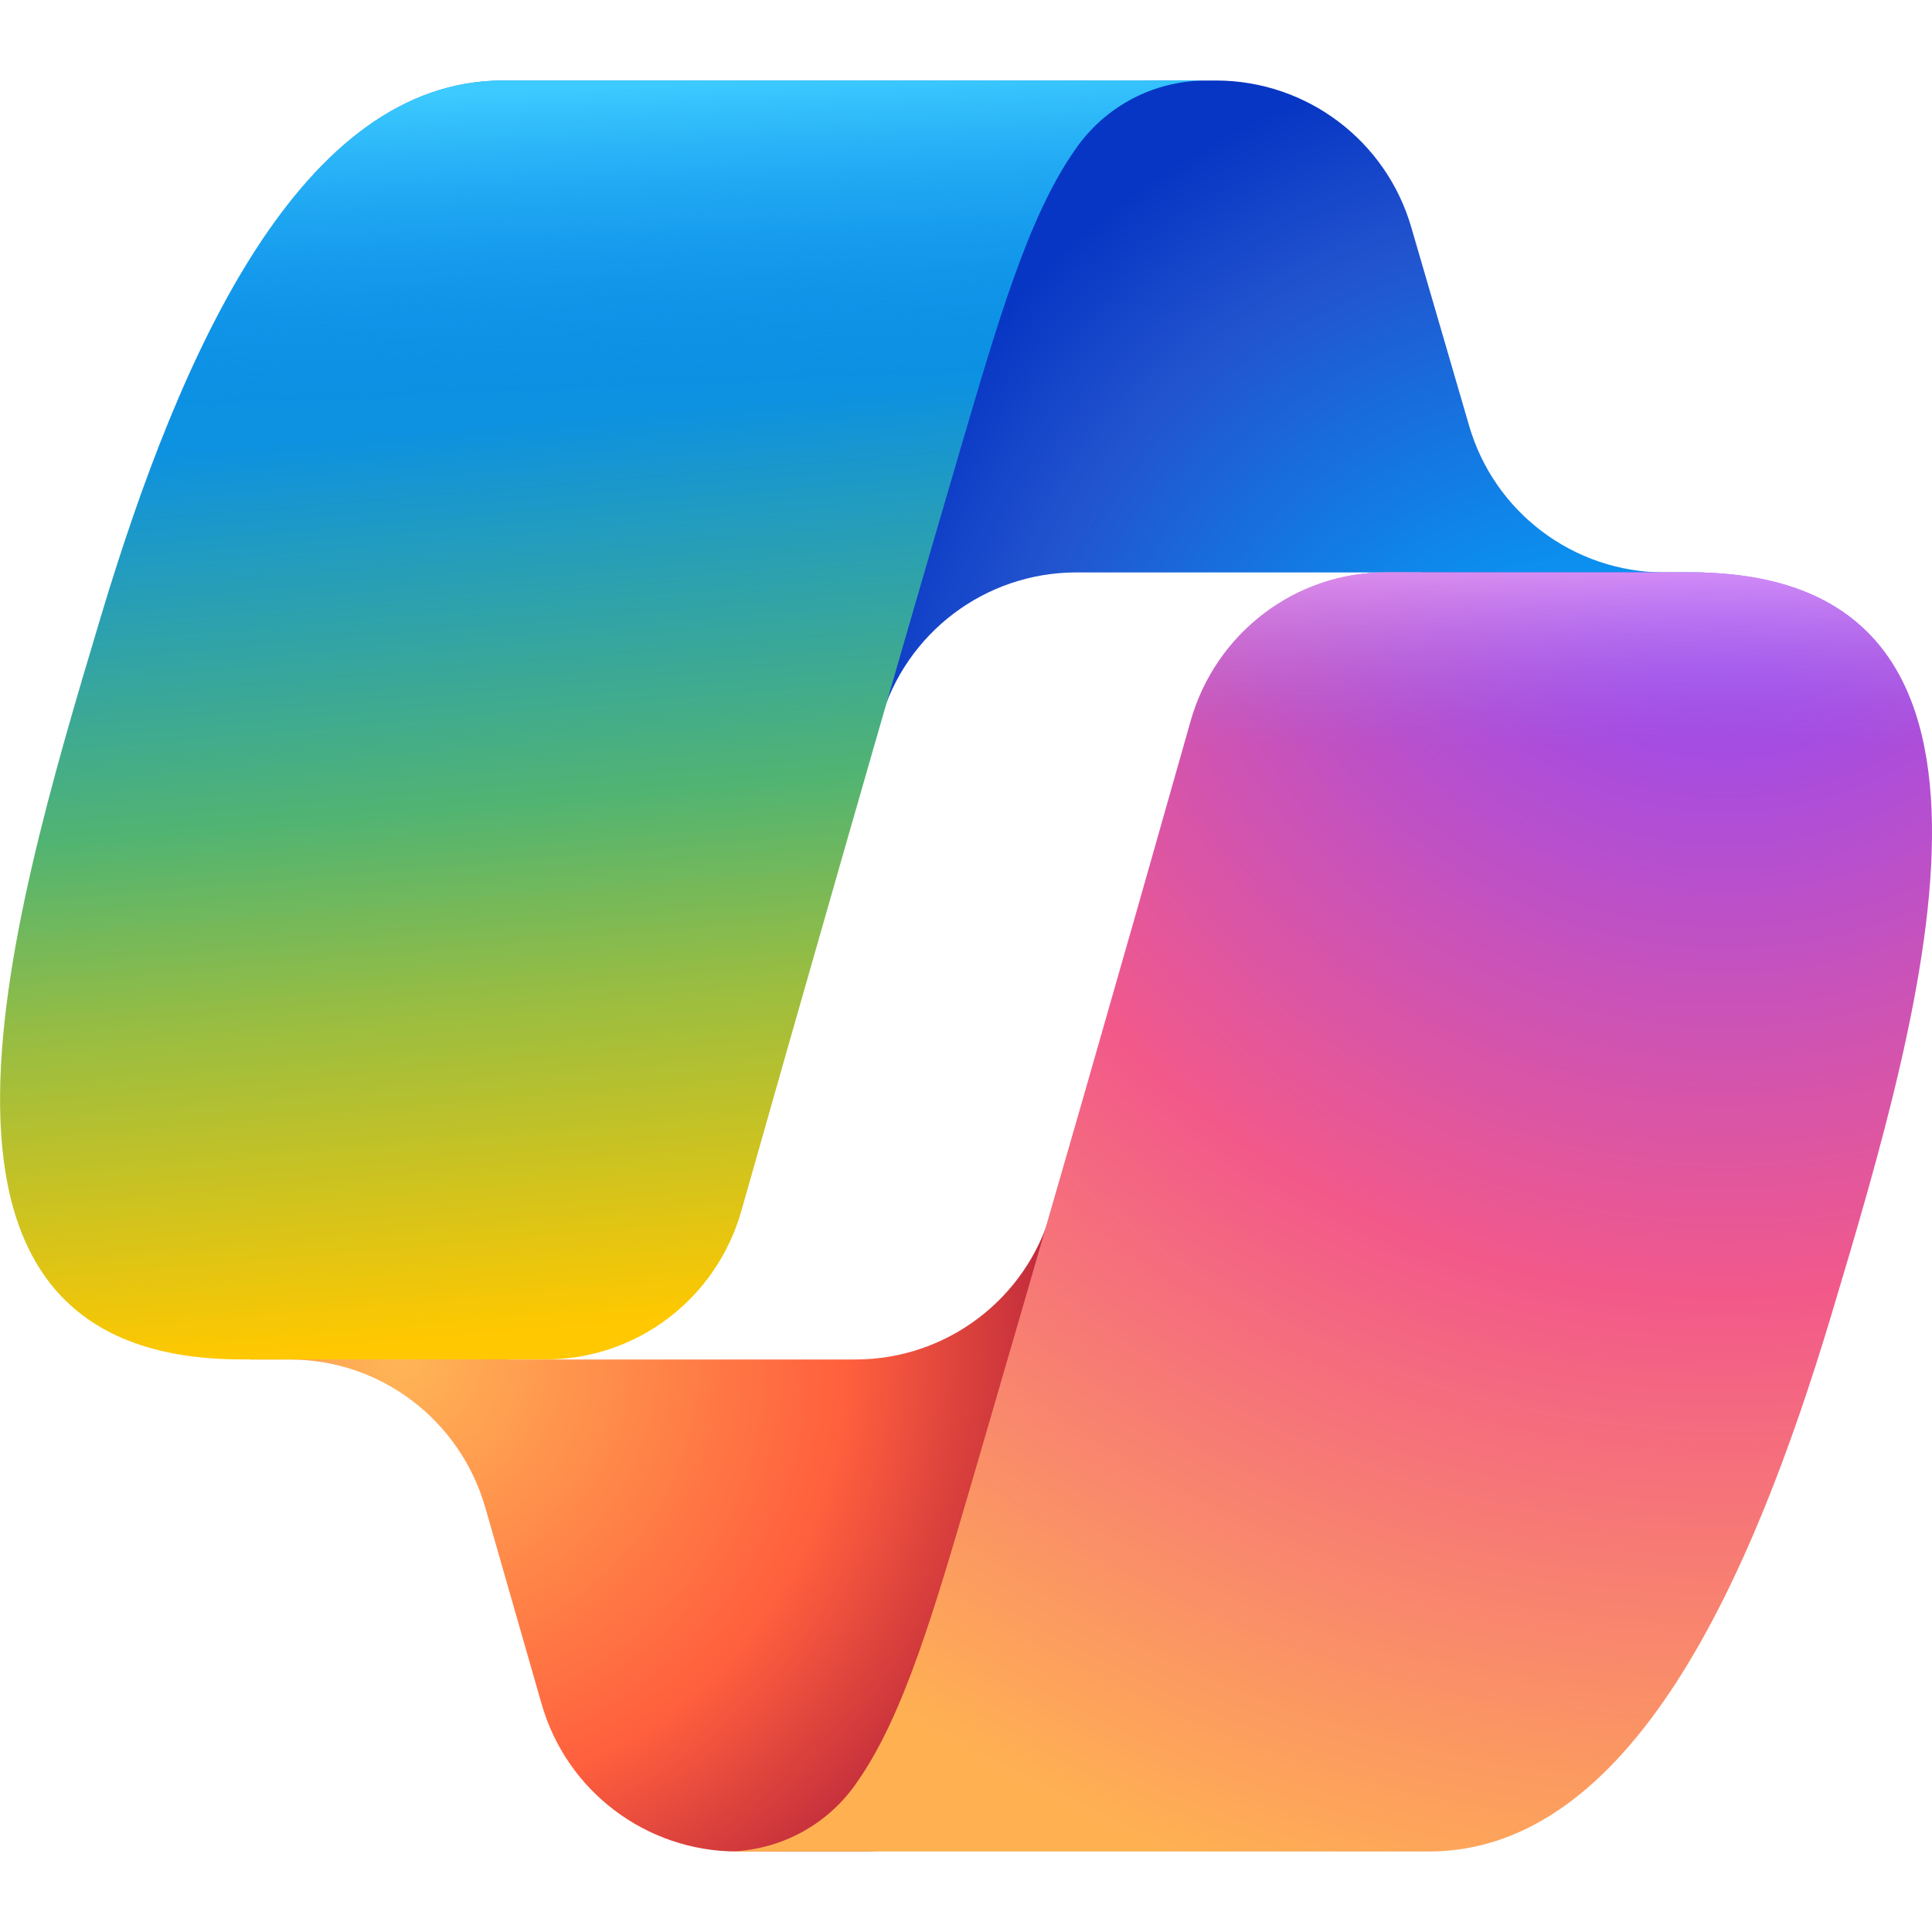
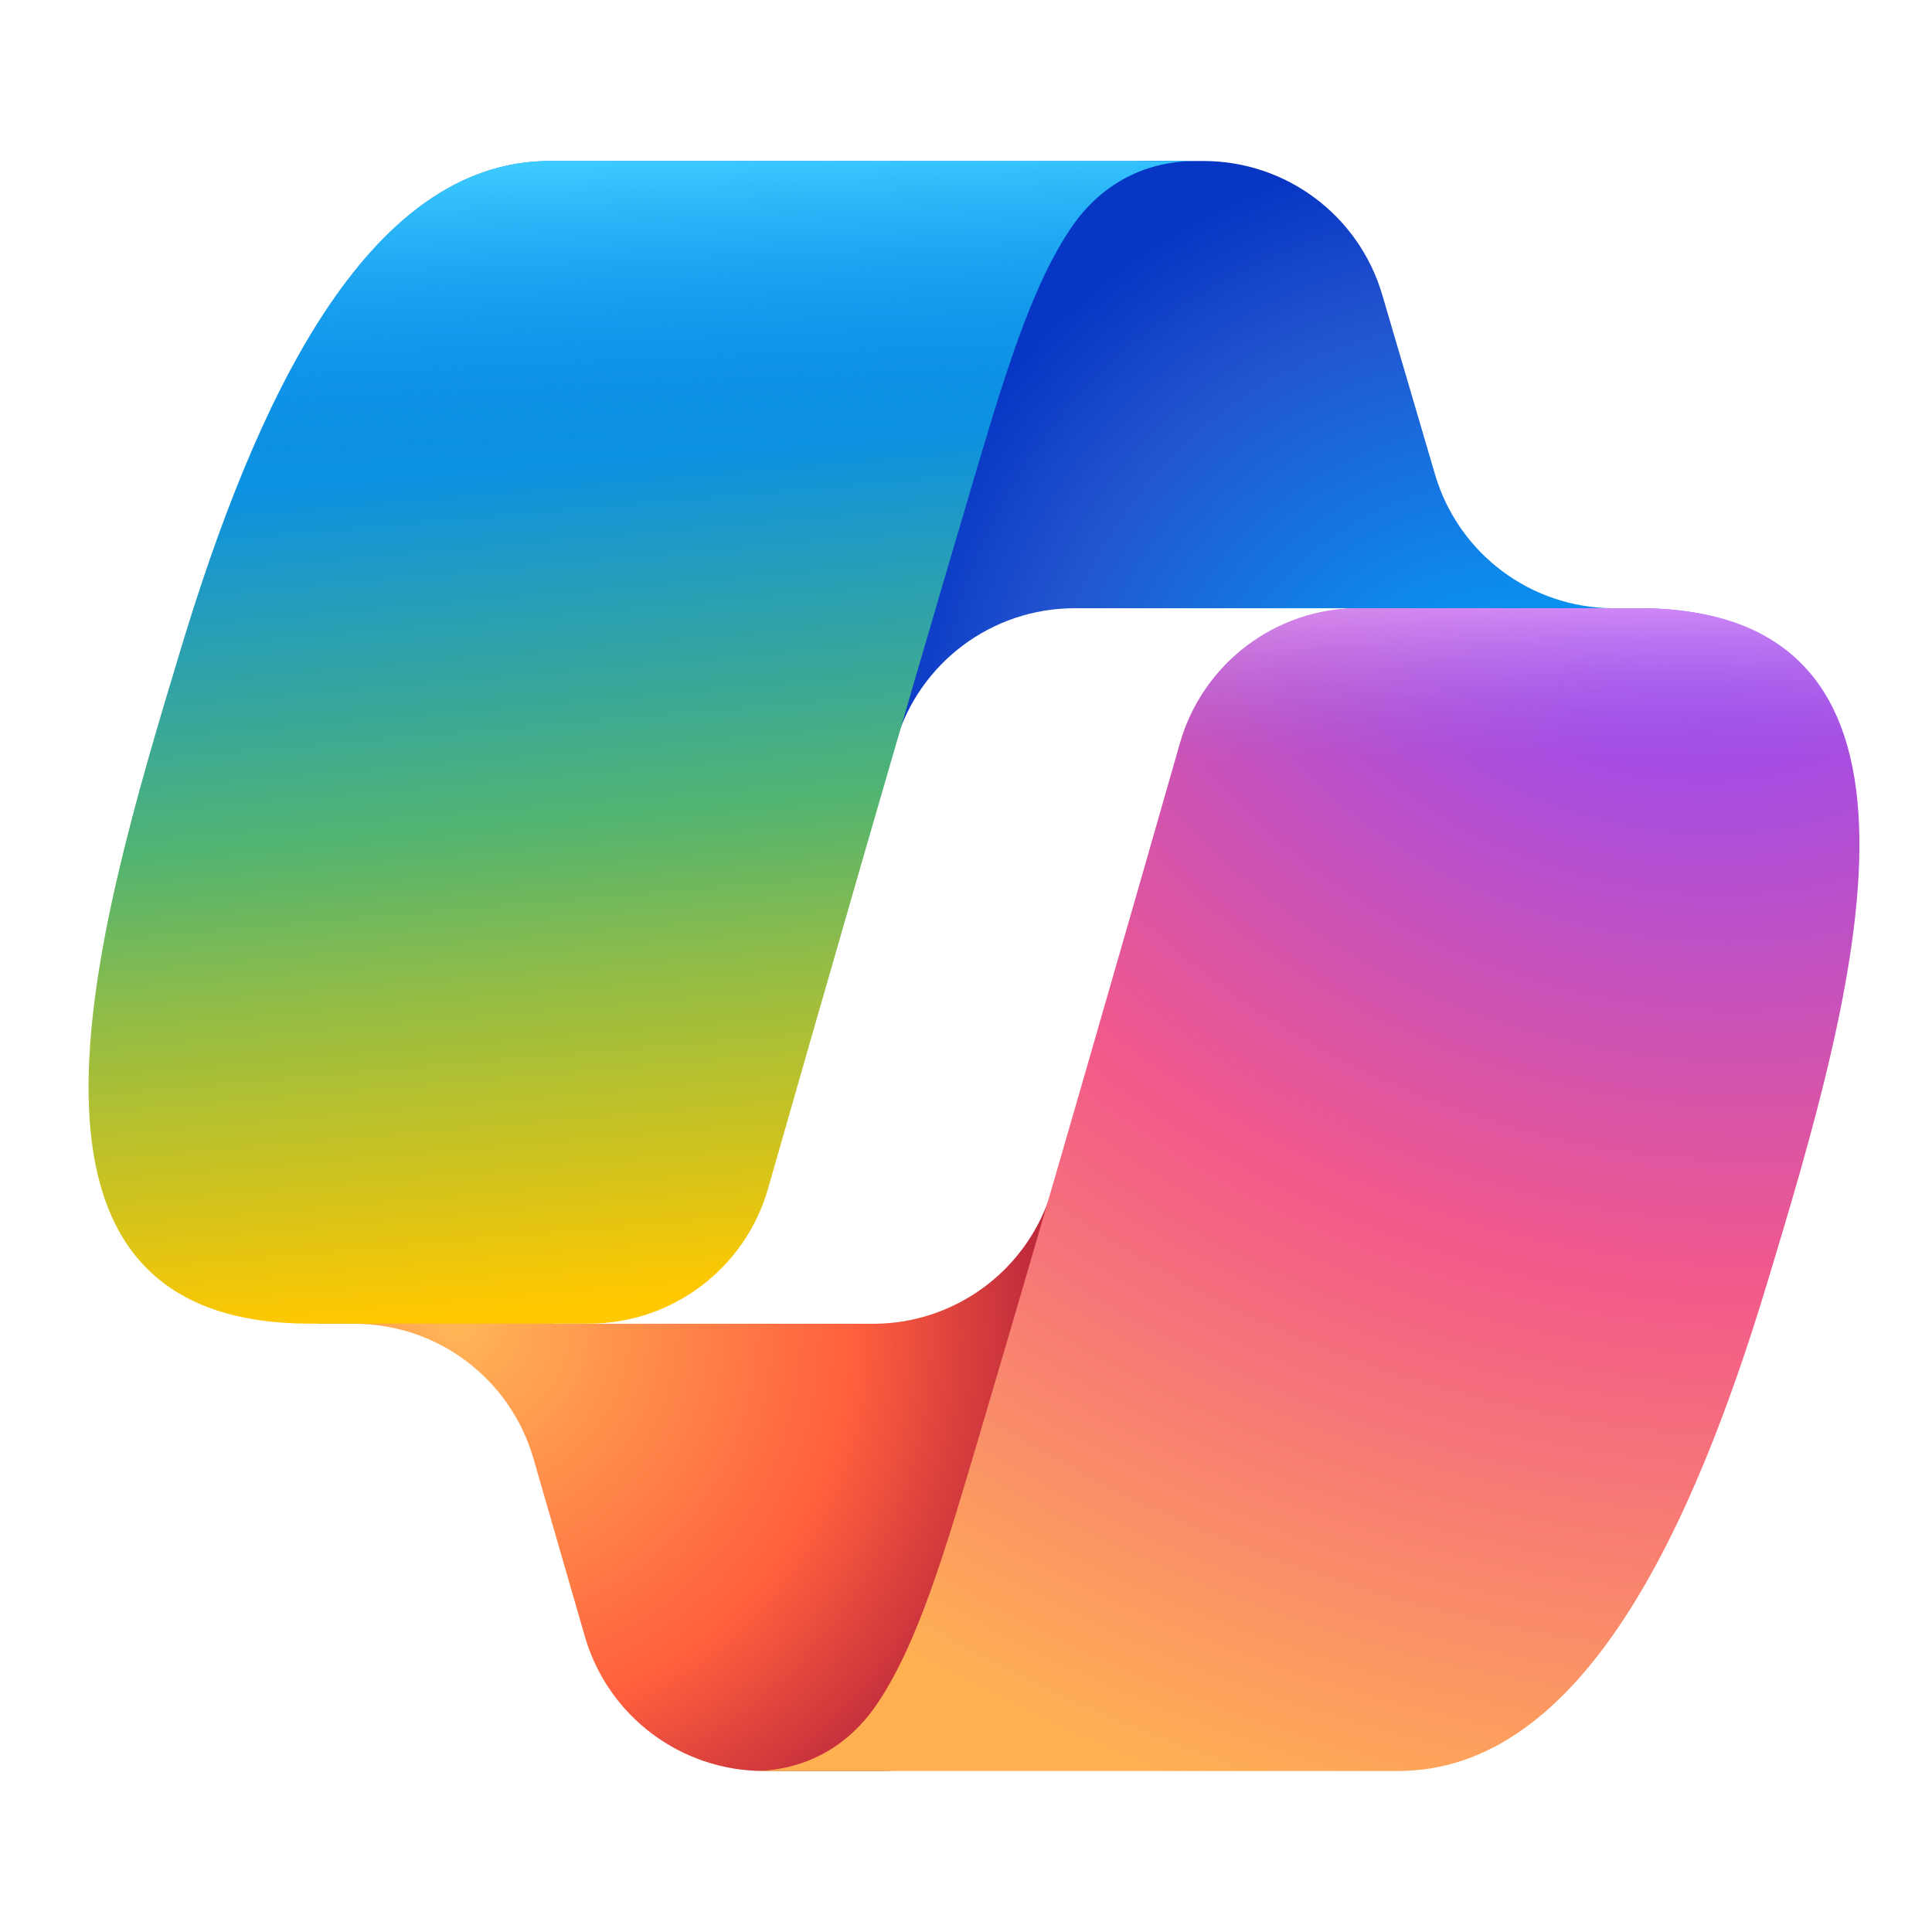
- <svg xmlns="http://www.w3.org/2000/svg" height="1em" style="flex:none;line-height:1" viewBox="0 0 24 24" width="1em">
-   <path d="M17.533 1.829A2.528 2.528 0 0015.11 0h-.737a2.531 2.531 0 00-2.484 2.087l-1.263 6.937.314-1.08a2.528 2.528 0 012.424-1.833h4.284l1.797.706 1.731-.706h-.505a2.528 2.528 0 01-2.423-1.829l-.715-2.453z" fill="url(#lobe-icons-copilot-0-_R_0_)" transform="translate(0 1)" />
-   <path d="M6.726 20.16A2.528 2.528 0 009.152 22h1.566c1.37 0 2.49-1.1 2.525-2.48l.17-6.69-.357 1.228a2.528 2.528 0 01-2.423 1.83h-4.32l-1.54-.842-1.667.843h.497c1.124 0 2.113.75 2.426 1.84l.697 2.432z" fill="url(#lobe-icons-copilot-1-_R_0_)" transform="translate(0 1)" />
-   <path d="M15 0H6.252c-2.5 0-4 3.331-5 6.662-1.184 3.947-2.734 9.225 1.75 9.225H6.78c1.13 0 2.12-.753 2.43-1.847.657-2.317 1.809-6.359 2.713-9.436.46-1.563.842-2.906 1.43-3.742A1.97 1.97 0 0115 0" fill="url(#lobe-icons-copilot-2-_R_0_)" transform="translate(0 1)" />
-   <path d="M15 0H6.252c-2.5 0-4 3.331-5 6.662-1.184 3.947-2.734 9.225 1.75 9.225H6.78c1.13 0 2.12-.753 2.43-1.847.657-2.317 1.809-6.359 2.713-9.436.46-1.563.842-2.906 1.43-3.742A1.97 1.97 0 0115 0" fill="url(#lobe-icons-copilot-3-_R_0_)" transform="translate(0 1)" />
-   <path d="M9 22h8.749c2.5 0 4-3.332 5-6.663 1.184-3.948 2.734-9.227-1.75-9.227H17.22c-1.129 0-2.12.754-2.43 1.848a1149.2 1149.2 0 01-2.713 9.437c-.46 1.564-.842 2.907-1.43 3.743A1.97 1.97 0 019 22" fill="url(#lobe-icons-copilot-4-_R_0_)" transform="translate(0 1)" />
-   <path d="M9 22h8.749c2.5 0 4-3.332 5-6.663 1.184-3.948 2.734-9.227-1.75-9.227H17.22c-1.129 0-2.12.754-2.43 1.848a1149.2 1149.2 0 01-2.713 9.437c-.46 1.564-.842 2.907-1.43 3.743A1.97 1.97 0 019 22" fill="url(#lobe-icons-copilot-5-_R_0_)" transform="translate(0 1)" />
+ <svg xmlns="http://www.w3.org/2000/svg" width="120" height="120" fill="none">
+   <path fill="url(#a)" d="M85.855 18.313A11.574 11.574 0 0 0 74.75 10h-3.379a11.574 11.574 0 0 0-11.384 9.485L54.2 51.018l1.436-4.913a11.574 11.574 0 0 1 11.11-8.327H86.38l8.235 3.207 7.937-3.207h-2.316a11.574 11.574 0 0 1-11.105-8.313z" />
+   <path fill="url(#b)" d="M36.326 101.64A11.574 11.574 0 0 0 47.445 110h7.176c6.276 0 11.409-5.002 11.57-11.277l.781-30.405-1.634 5.583a11.574 11.574 0 0 1-11.108 8.321H34.432l-7.058-3.829-7.641 3.83h2.278c5.154 0 9.687 3.408 11.119 8.36z" />
+   <path fill="url(#c)" d="M74.248 10H34.15c-11.457 0-18.33 15.142-22.913 30.283-5.43 17.939-12.534 41.93 8.02 41.93H36.57c5.174 0 9.716-3.421 11.138-8.396 3.01-10.531 8.286-28.903 12.43-42.889 2.105-7.107 3.86-13.211 6.551-17.012C68.2 11.785 70.715 10 74.248 10" />
+   <path fill="url(#d)" d="M74.248 10H34.15c-11.457 0-18.33 15.142-22.913 30.283-5.43 17.939-12.534 41.93 8.02 41.93H36.57c5.174 0 9.716-3.421 11.138-8.396 3.01-10.531 8.286-28.903 12.43-42.889 2.105-7.107 3.86-13.211 6.551-17.012C68.2 11.785 70.715 10 74.248 10" />
+   <path fill="url(#e)" d="M46.744 110h40.099c11.456 0 18.33-15.144 22.913-30.288 5.429-17.942 12.533-41.937-8.02-41.937H84.422a11.576 11.576 0 0 0-11.138 8.396c-3.01 10.533-8.286 28.909-12.43 42.897-2.106 7.109-3.86 13.214-6.552 17.016-1.51 2.131-4.025 3.916-7.558 3.916" />
+   <path fill="url(#f)" d="M46.744 110h40.099c11.456 0 18.33-15.144 22.913-30.288 5.429-17.942 12.533-41.937-8.02-41.937H84.422a11.576 11.576 0 0 0-11.138 8.396c-3.01 10.533-8.286 28.909-12.43 42.897-2.106 7.109-3.86 13.214-6.552 17.016-1.51 2.131-4.025 3.916-7.558 3.916" />
  <defs>
-     <radialGradient cx="85.44%" cy="100.653%" fx="85.44%" fy="100.653%" gradientTransform="scale(-.8553 -1) rotate(50.927 2.041 -1.946)" id="lobe-icons-copilot-0-_R_0_" r="105.116%">
-       <stop offset="9.6%" stop-color="#00AEFF" />
-       <stop offset="77.3%" stop-color="#2253CE" />
-       <stop offset="100%" stop-color="#0736C4" />
+     <radialGradient id="a" cx="0" cy="0" r="1" gradientTransform="matrix(-27.40125 -33.47302 31.47539 -25.76598 95.512 51.286)" gradientUnits="userSpaceOnUse">
+       <stop offset=".096" stop-color="#00AEFF" />
+       <stop offset=".773" stop-color="#2253CE" />
+       <stop offset="1" stop-color="#0736C4" />
    </radialGradient>
-     <radialGradient cx="18.143%" cy="32.928%" fx="18.143%" fy="32.928%" gradientTransform="scale(.8897 1) rotate(52.069 .193 .352)" id="lobe-icons-copilot-1-_R_0_" r="95.612%">
-       <stop offset="0%" stop-color="#FFB657" />
-       <stop offset="63.4%" stop-color="#FF5F3D" />
-       <stop offset="92.3%" stop-color="#C02B3C" />
+     <radialGradient id="b" cx="0" cy="0" r="1" gradientTransform="rotate(51.84 -70.254 70.14)scale(39.9779 38.7796)" gradientUnits="userSpaceOnUse">
+       <stop stop-color="#FFB657" />
+       <stop offset=".634" stop-color="#FF5F3D" />
+       <stop offset=".923" stop-color="#C02B3C" />
    </radialGradient>
-     <radialGradient cx="82.987%" cy="-9.792%" fx="82.987%" fy="-9.792%" gradientTransform="scale(-1 -.9441) rotate(-70.872 .142 1.17)" id="lobe-icons-copilot-4-_R_0_" r="140.622%">
-       <stop offset="6.6%" stop-color="#8C48FF" />
-       <stop offset="50%" stop-color="#F2598A" />
-       <stop offset="89.6%" stop-color="#FFB152" />
+     <radialGradient id="e" cx="0" cy="0" r="1" gradientTransform="matrix(-31.67773 90.58917 -108.5232 -37.949 103.796 30.703)" gradientUnits="userSpaceOnUse">
+       <stop offset=".066" stop-color="#8C48FF" />
+       <stop offset=".5" stop-color="#F2598A" />
+       <stop offset=".896" stop-color="#FFB152" />
    </radialGradient>
-     <linearGradient id="lobe-icons-copilot-2-_R_0_" x1="39.465%" x2="46.884%" y1="12.117%" y2="103.774%">
-       <stop offset="15.6%" stop-color="#0D91E1" />
-       <stop offset="48.7%" stop-color="#52B471" />
-       <stop offset="65.2%" stop-color="#98BD42" />
-       <stop offset="93.7%" stop-color="#FFC800" />
+     <linearGradient id="c" x1="31.75" x2="37.471" y1="18.75" y2="84.938" gradientUnits="userSpaceOnUse">
+       <stop offset=".156" stop-color="#0D91E1" />
+       <stop offset=".487" stop-color="#52B471" />
+       <stop offset=".652" stop-color="#98BD42" />
+       <stop offset=".937" stop-color="#FFC800" />
    </linearGradient>
-     <linearGradient id="lobe-icons-copilot-3-_R_0_" x1="45.949%" x2="50%" y1="0%" y2="100%">
-       <stop offset="0%" stop-color="#3DCBFF" />
-       <stop offset="24.7%" stop-color="#0588F7" stop-opacity="0" />
+     <linearGradient id="d" x1="36.75" x2="39.874" y1="10" y2="82.213" gradientUnits="userSpaceOnUse">
+       <stop stop-color="#3DCBFF" />
+       <stop offset=".247" stop-color="#0588F7" stop-opacity="0" />
    </linearGradient>
-     <linearGradient id="lobe-icons-copilot-5-_R_0_" x1="83.507%" x2="83.453%" y1="-6.106%" y2="21.131%">
-       <stop offset="5.8%" stop-color="#F8ADFA" />
-       <stop offset="70.8%" stop-color="#A86EDD" stop-opacity="0" />
+     <linearGradient id="f" x1="106.964" x2="106.923" y1="33.365" y2="53.037" gradientUnits="userSpaceOnUse">
+       <stop offset=".058" stop-color="#F8ADFA" />
+       <stop offset=".708" stop-color="#A86EDD" stop-opacity="0" />
    </linearGradient>
  </defs>
</svg>
